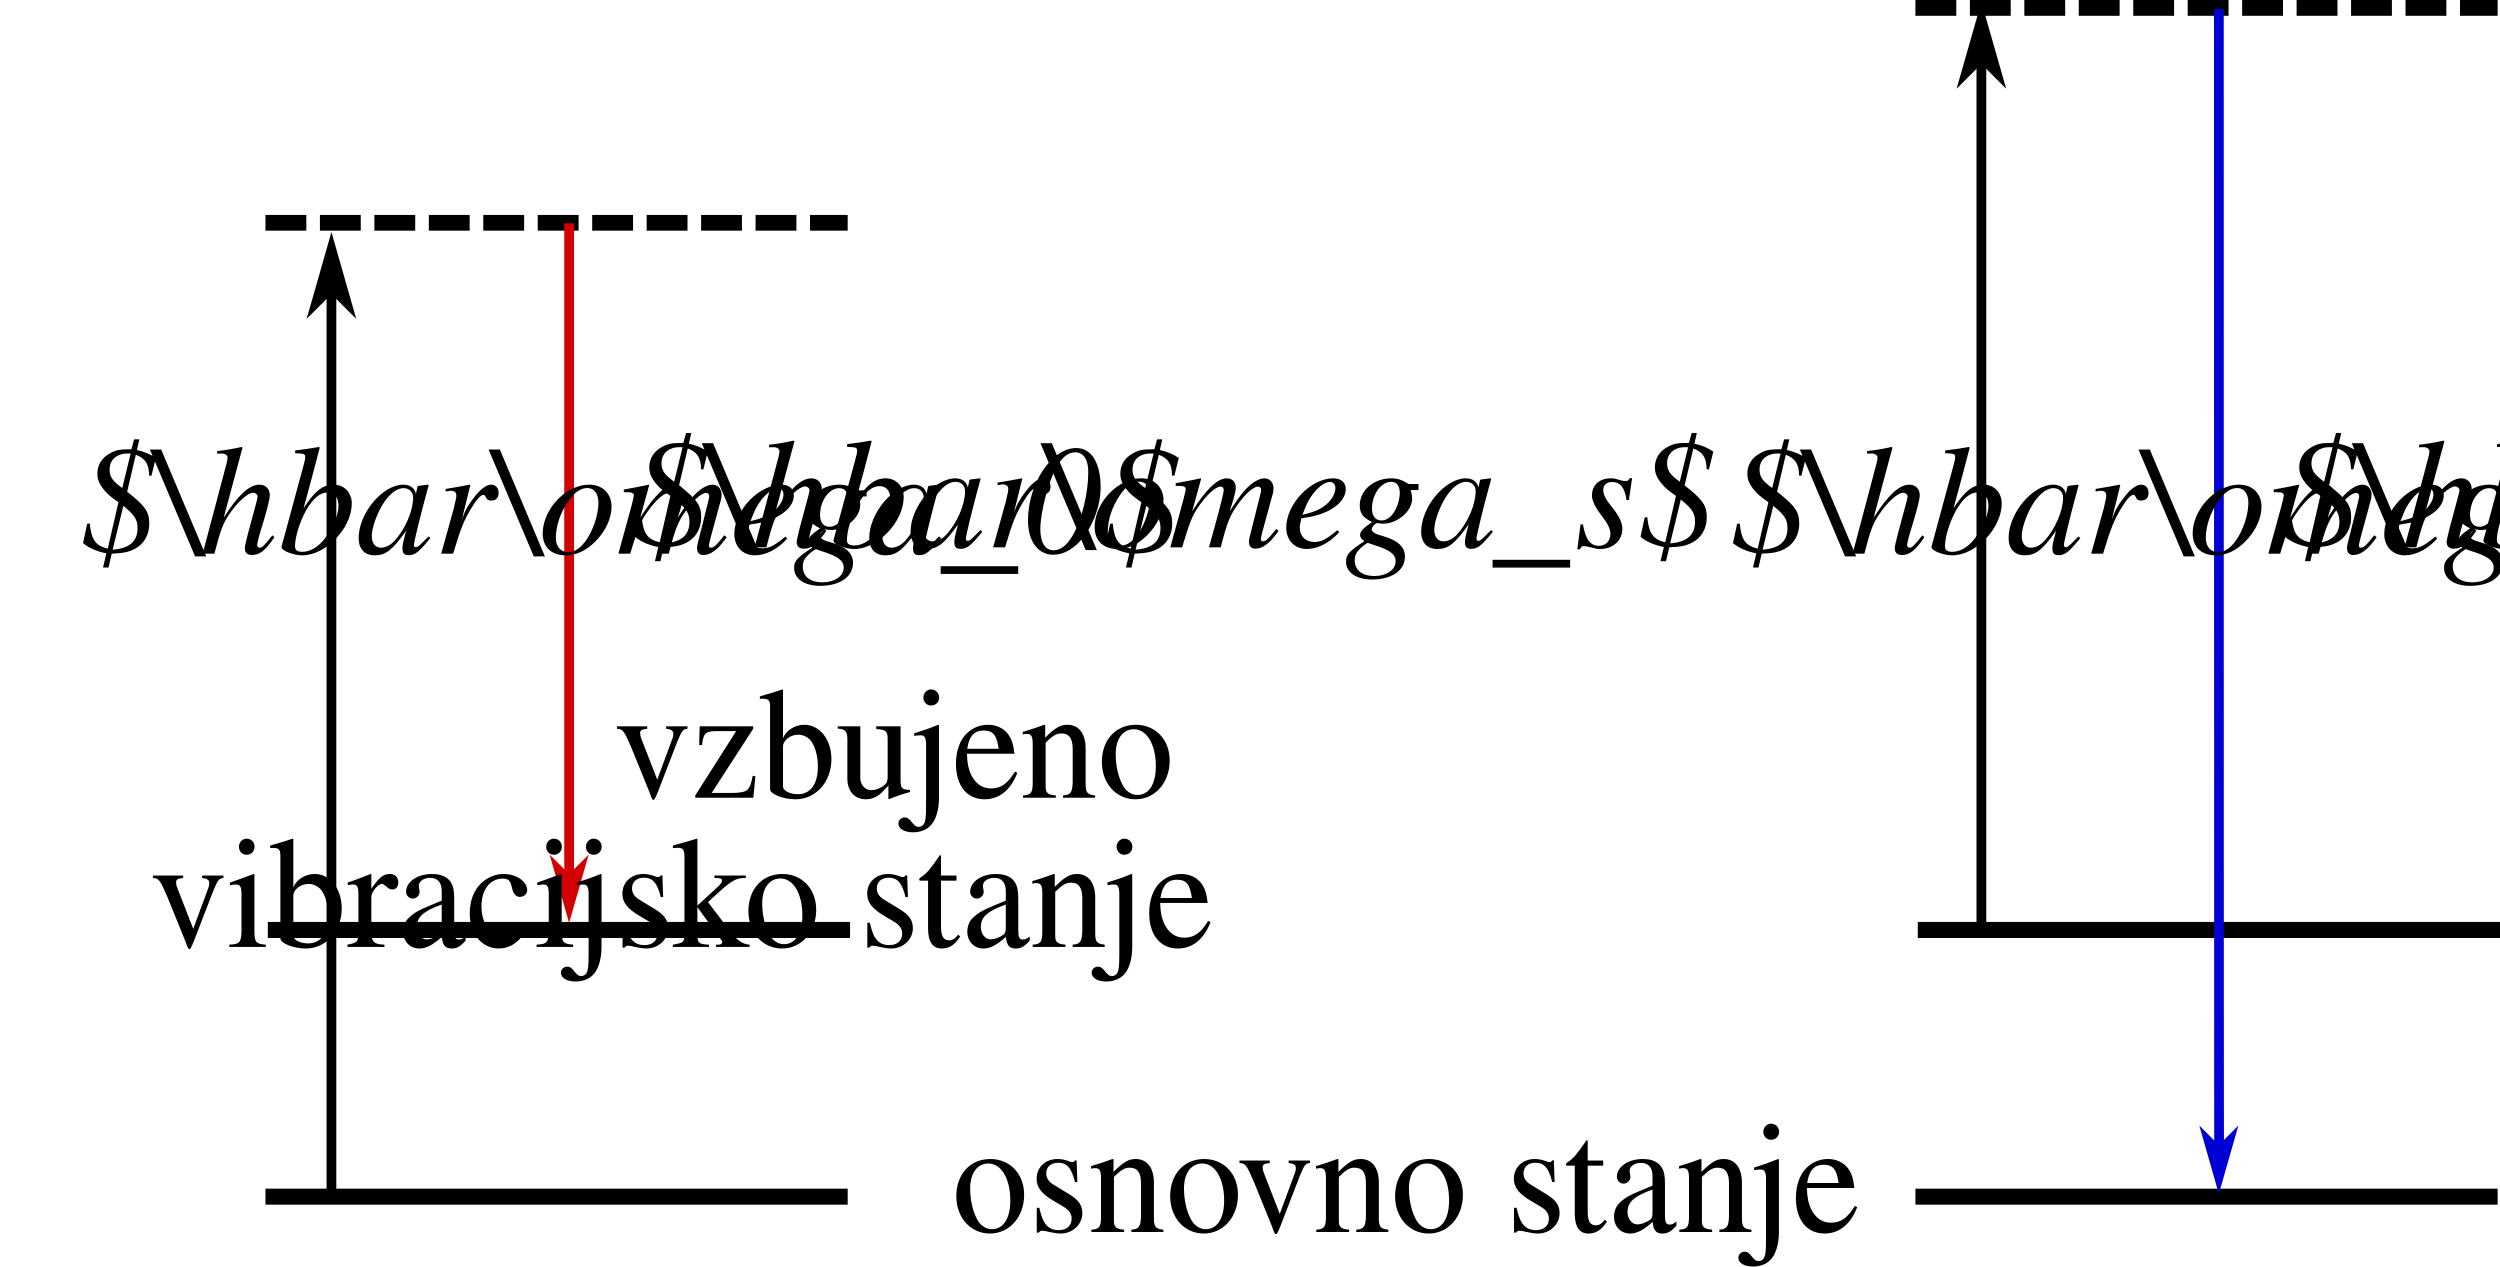
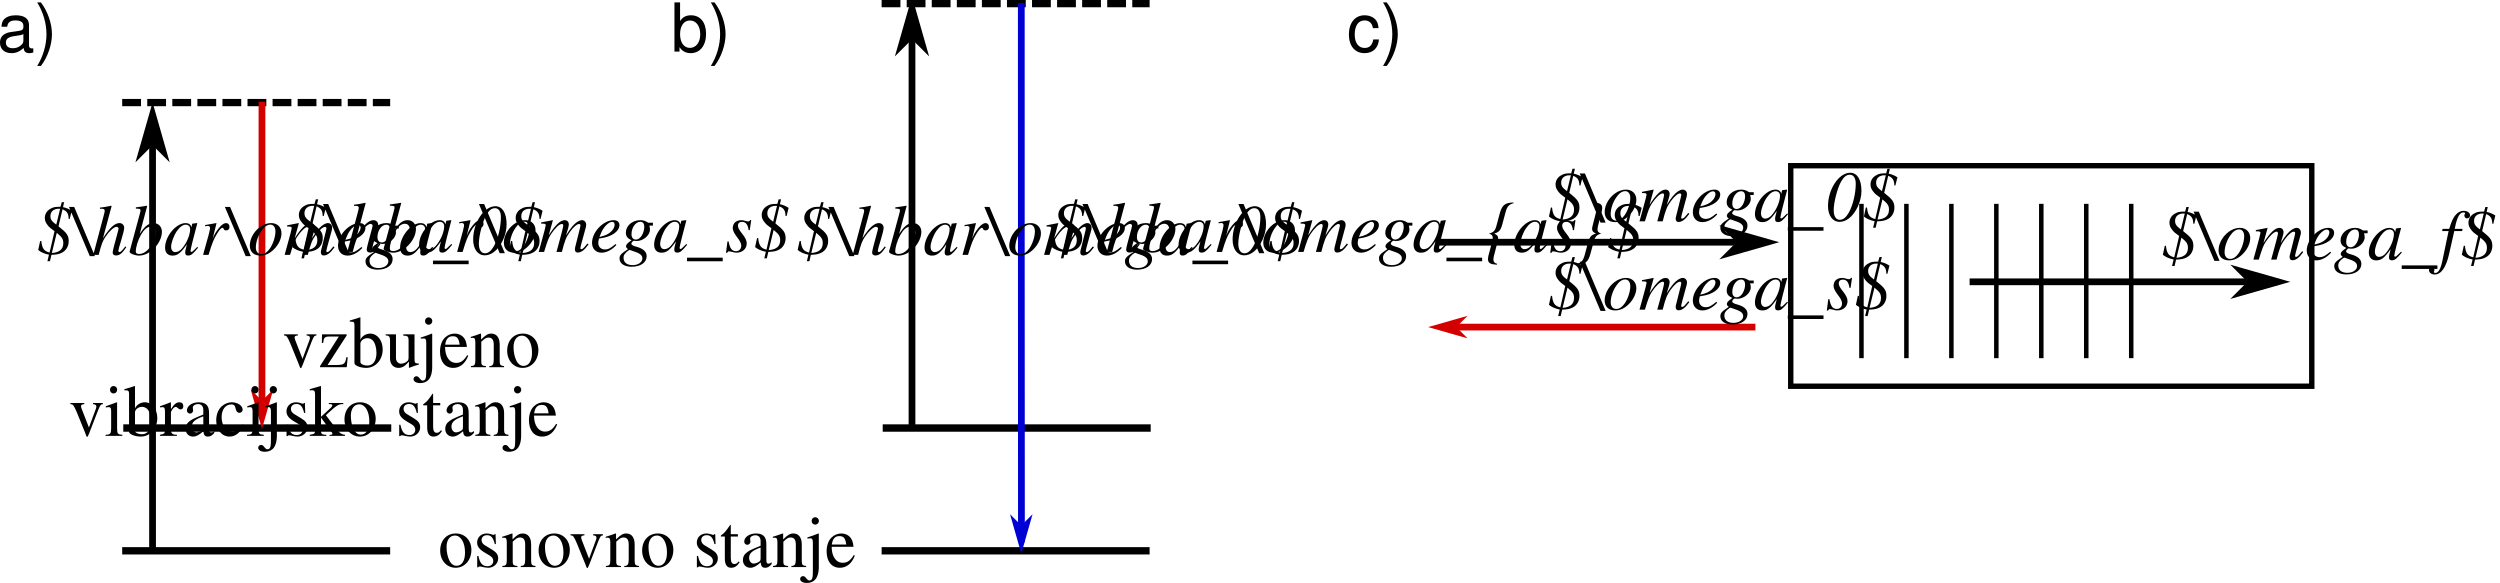
- <svg xmlns="http://www.w3.org/2000/svg" width="72.228mm" height="36.593mm" viewBox="0 0 255.925 129.66" id="svg4233" version="1.1">
+ <svg xmlns="http://www.w3.org/2000/svg" width="156.921mm" height="36.593mm" viewBox="0 0 556.019 129.66" id="svg4233" version="1.1">
  <defs id="defs4235">
    <marker orient="auto" refY="0" refX="0" id="Arrow1Send" style="overflow:visible">
      <path id="path6160" d="M 0,0 5,-5 -12.5,0 5,5 0,0 Z" style="fill:#d40000;fill-opacity:1;fill-rule:evenodd;stroke:#d40000;stroke-width:1pt;stroke-opacity:1" transform="matrix(-0.2,0,0,-0.2,-1.2,0)" />
    </marker>
    <marker orient="auto" refY="0" refX="0" id="Arrow1Mend-76-9" style="overflow:visible">
      <path id="path4578-4-5" d="M 0,0 5,-5 -12.5,0 5,5 0,0 Z" style="fill-rule:evenodd;stroke:#000000;stroke-width:1pt" transform="matrix(-0.4,0,0,-0.4,-4,0)" />
    </marker>
    <clipPath id="cp6-9-9-9-0">
-       <polygon id="polygon192-2-1-7-3" points="434,100 434,13 74,13 74,100 " />
+       <polygon id="polygon192-2-1-7-3" points="74,13 74,100 434,100 434,13 " />
    </clipPath>
    <clipPath id="cp6-7-2-4">
-       <polygon points="434,13 74,13 74,100 434,100 " id="polygon192-3-7-8" />
+       <polygon points="74,100 434,100 434,13 74,13 " id="polygon192-3-7-8" />
    </clipPath>
    <marker orient="auto" refY="0" refX="0" id="marker4049" style="overflow:visible">
      <path id="path4051" d="M 0,0 5,-5 -12.5,0 5,5 0,0 Z" style="fill-rule:evenodd;stroke:#000000;stroke-width:1pt" transform="matrix(-0.4,0,0,-0.4,-4,0)" />
    </marker>
    <clipPath id="cp6-9-9-9">
-       <polygon id="polygon192-2-1-7" points="74,13 74,100 434,100 434,13 " />
+       <polygon id="polygon192-2-1-7" points="434,100 434,13 74,13 74,100 " />
    </clipPath>
    <clipPath id="cp6-7-2">
-       <polygon points="74,100 434,100 434,13 74,13 " id="polygon192-3-7" />
+       <polygon points="434,13 74,13 74,100 434,100 " id="polygon192-3-7" />
    </clipPath>
    <marker orient="auto" refY="0" refX="0" id="marker4058" style="overflow:visible">
      <path id="path4060" d="M 0,0 5,-5 -12.5,0 5,5 0,0 Z" style="fill-rule:evenodd;stroke:#000000;stroke-width:1pt" transform="matrix(-0.4,0,0,-0.4,-4,0)" />
    </marker>
    <clipPath id="cp6-9-9">
-       <polygon id="polygon192-2-1" points="434,100 434,13 74,13 74,100 " />
+       <polygon id="polygon192-2-1" points="74,13 74,100 434,100 434,13 " />
    </clipPath>
    <clipPath id="cp6-7">
-       <polygon points="434,13 74,13 74,100 434,100 " id="polygon192-3" />
+       <polygon points="74,100 434,100 434,13 74,13 " id="polygon192-3" />
    </clipPath>
    <marker orient="auto" refY="0" refX="0" id="Arrow1Mstart-17-6" style="overflow:visible">
      <path id="path4575-70-8" d="M 0,0 5,-5 -12.5,0 5,5 0,0 Z" style="fill-rule:evenodd;stroke:#000000;stroke-width:1pt" transform="matrix(0.4,0,0,0.4,4,0)" />
    </marker>
    <marker orient="auto" refY="0" refX="0" id="marker4069" style="overflow:visible">
      <path id="path4071" d="M 0,0 5,-5 -12.5,0 5,5 0,0 Z" style="fill-rule:evenodd;stroke:#000000;stroke-width:1pt" transform="matrix(-0.4,0,0,-0.4,-4,0)" />
    </marker>
    <clipPath id="cp6-9">
-       <polygon id="polygon192-2" points="74,13 74,100 434,100 434,13 " />
+       <polygon id="polygon192-2" points="434,100 434,13 74,13 74,100 " />
    </clipPath>
    <clipPath id="cp6">
-       <polygon id="polygon192" points="74,100 434,100 434,13 74,13 " />
+       <polygon id="polygon192" points="434,13 74,13 74,100 434,100 " />
    </clipPath>
    <marker orient="auto" refY="0" refX="0" id="Arrow1Send-5" style="overflow:visible">
      <path id="path6160-3" d="M 0,0 5,-5 -12.5,0 5,5 0,0 Z" style="fill:#d40000;fill-opacity:1;fill-rule:evenodd;stroke:#d40000;stroke-width:1pt;stroke-opacity:1" transform="matrix(-0.2,0,0,-0.2,-1.2,0)" />
    </marker>
    <marker orient="auto" refY="0" refX="0" id="Arrow1Send-5-1" style="overflow:visible">
      <path id="path6160-3-2" d="M 0,0 5,-5 -12.5,0 5,5 0,0 Z" style="fill:#d40000;fill-opacity:1;fill-rule:evenodd;stroke:#d40000;stroke-width:1pt;stroke-opacity:1" transform="matrix(-0.2,0,0,-0.2,-1.2,0)" />
    </marker>
    <marker orient="auto" refY="0" refX="0" id="Arrow1Send-5-1-0" style="overflow:visible">
      <path id="path6160-3-2-6" d="M 0,0 5,-5 -12.5,0 5,5 0,0 Z" style="fill:#d40000;fill-opacity:1;fill-rule:evenodd;stroke:#d40000;stroke-width:1pt;stroke-opacity:1" transform="matrix(-0.2,0,0,-0.2,-1.2,0)" />
    </marker>
    <marker orient="auto" refY="0" refX="0" id="Arrow1Send-5-1-0-9" style="overflow:visible">
      <path id="path6160-3-2-6-2" d="M 0,0 5,-5 -12.5,0 5,5 0,0 Z" style="fill:#d40000;fill-opacity:1;fill-rule:evenodd;stroke:#d40000;stroke-width:1pt;stroke-opacity:1" transform="matrix(-0.2,0,0,-0.2,-1.2,0)" />
    </marker>
    <marker orient="auto" refY="0" refX="0" id="Arrow1Send-5-9" style="overflow:visible">
      <path id="path6160-3-22" d="M 0,0 5,-5 -12.5,0 5,5 0,0 Z" style="fill:#d40000;fill-opacity:1;fill-rule:evenodd;stroke:#d40000;stroke-width:1pt;stroke-opacity:1" transform="matrix(-0.2,0,0,-0.2,-1.2,0)" />
    </marker>
    <marker orient="auto" refY="0" refX="0" id="Arrow1Send-5-9-3" style="overflow:visible">
      <path id="path6160-3-22-6" d="M 0,0 5,-5 -12.5,0 5,5 0,0 Z" style="fill:#d40000;fill-opacity:1;fill-rule:evenodd;stroke:#d40000;stroke-width:1pt;stroke-opacity:1" transform="matrix(-0.2,0,0,-0.2,-1.2,0)" />
    </marker>
    <marker orient="auto" refY="0" refX="0" id="Arrow1Send-5-9-3-5" style="overflow:visible">
      <path id="path6160-3-22-6-3" d="M 0,0 5,-5 -12.5,0 5,5 0,0 Z" style="fill:#d40000;fill-opacity:1;fill-rule:evenodd;stroke:#d40000;stroke-width:1pt;stroke-opacity:1" transform="matrix(-0.2,0,0,-0.2,-1.2,0)" />
    </marker>
    <clipPath id="cp6-9-3">
-       <polygon id="polygon192-2-6" points="434,100 434,13 74,13 74,100 " />
+       <polygon id="polygon192-2-6" points="74,13 74,100 434,100 434,13 " />
    </clipPath>
    <clipPath id="cp6-9-3-6">
-       <polygon id="polygon192-2-6-2" points="74,13 74,100 434,100 434,13 " />
+       <polygon id="polygon192-2-6-2" points="434,100 434,13 74,13 74,100 " />
    </clipPath>
    <marker orient="auto" refY="0" refX="0" id="Arrow1Mstart-17-6-0" style="overflow:visible">
      <path id="path4575-70-8-9" d="M 0,0 5,-5 -12.5,0 5,5 0,0 Z" style="fill-rule:evenodd;stroke:#000000;stroke-width:1pt" transform="matrix(0.4,0,0,0.4,4,0)" />
    </marker>
    <marker orient="auto" refY="0" refX="0" id="Arrow1Mstart-17-6-0-7" style="overflow:visible">
      <path id="path4575-70-8-9-9" d="M 0,0 5,-5 -12.5,0 5,5 0,0 Z" style="fill-rule:evenodd;stroke:#000000;stroke-width:1pt" transform="matrix(0.4,0,0,0.4,4,0)" />
    </marker>
    <clipPath id="cp6-9-3-0">
-       <polygon id="polygon192-2-6-23" points="74,13 74,100 434,100 434,13 " />
+       <polygon id="polygon192-2-6-23" points="434,100 434,13 74,13 74,100 " />
    </clipPath>
    <marker orient="auto" refY="0" refX="0" id="Arrow1Mstart-17-6-7" style="overflow:visible">
      <path id="path4575-70-8-5" d="M 0,0 5,-5 -12.5,0 5,5 0,0 Z" style="fill-rule:evenodd;stroke:#000000;stroke-width:1pt" transform="matrix(0.4,0,0,0.4,4,0)" />
    </marker>
    <clipPath id="cp6-9-2">
-       <polygon id="polygon192-2-2" points="434,100 434,13 74,13 74,100 " />
+       <polygon id="polygon192-2-2" points="74,13 74,100 434,100 434,13 " />
    </clipPath>
    <clipPath id="cp6-8">
-       <polygon id="polygon192-9" points="434,13 74,13 74,100 434,100 " />
-     </clipPath>
+       <polygon id="polygon192-9" points="74,100 434,100 434,13 74,13 " />
+     </clipPath>
+     <marker orient="auto" refY="0" refX="0" id="Arrow1Mstart-17-6-3" style="overflow:visible">
+       <path id="path4575-70-8-56" d="M 0,0 5,-5 -12.5,0 5,5 0,0 Z" style="fill-rule:evenodd;stroke:#000000;stroke-width:1pt" transform="matrix(0.4,0,0,0.4,4,0)" />
+     </marker>
+     <marker orient="auto" refY="0" refX="0" id="Arrow1Mstart-17-6-3-3" style="overflow:visible">
+       <path id="path4575-70-8-56-7" d="M 0,0 5,-5 -12.5,0 5,5 0,0 Z" style="fill-rule:evenodd;stroke:#000000;stroke-width:1pt" transform="matrix(0.4,0,0,0.4,4,0)" />
+     </marker>
  </defs>
  <g id="layer1" transform="translate(-102.1018,-29.4242)">
    <g style="fill:none;fill-opacity:1;stroke:#000000;stroke-width:7.845;stroke-miterlimit:4;stroke-dasharray:23.536, 7.845;stroke-dashoffset:0;stroke-opacity:1" id="g189" clip-path="url(#cp6)" transform="matrix(0.1776455,0,0,0.2057794,116.1134,40.66403)">
      <clipPath id="clipPath4079">
-         <polygon id="polygon4081" points="434,13 74,13 74,100 434,100 " />
+         <polygon id="polygon4081" points="434,100 434,13 74,13 74,100 " />
      </clipPath>
      <polyline style="fill:none;fill-opacity:1;stroke:#000000;stroke-width:7.845;stroke-miterlimit:4;stroke-dasharray:23.536, 7.845;stroke-dashoffset:0;stroke-opacity:1" id="polyline194" points="74.1,56.212 409.608,56.212 " />
    </g>
    <g style="stroke-width:7.728;stroke-miterlimit:4;stroke-dasharray:none" id="g189-5" clip-path="url(#cp6-9)" transform="matrix(0.1776455,0,0,-0.2120582,116.1135,163.8469)">
      <clipPath id="clipPath3907">
-         <polygon id="polygon3909" points="434,13 74,13 74,100 434,100 " />
+         <polygon id="polygon3909" points="434,100 434,13 74,13 74,100 " />
      </clipPath>
      <polyline style="fill:none;stroke:#000000;stroke-width:7.728;stroke-miterlimit:4;stroke-dasharray:none;stroke-opacity:1" id="polyline194-4" points="74.1,56.212 409.608,56.212 " />
    </g>
-     <path style="fill:none;stroke:#000000;stroke-width:1px;stroke-linecap:butt;stroke-linejoin:miter;stroke-opacity:1;marker-start:url(#Arrow1Mstart-17-6)" d="m 136.031,55.152 0,96.139" id="path4089" />
+     <path style="fill:none;stroke:#000000;stroke-width:1.5;stroke-linecap:butt;stroke-linejoin:miter;stroke-opacity:1;marker-start:url(#Arrow1Mstart-17-6);stroke-miterlimit:4;stroke-dasharray:none" d="m 136.031,55.152 0,96.139" id="path4089" />
    <g style="stroke-width:7.728;stroke-miterlimit:4;stroke-dasharray:none" id="g189-5-7" clip-path="url(#cp6-9-3)" transform="matrix(0.1776455,0,0,0.2120582,116.3559,112.7048)">
      <clipPath id="clipPath3907-5">
-         <polygon id="polygon3909-3" points="74,13 74,100 434,100 434,13 " />
+         <polygon id="polygon3909-3" points="434,13 74,13 74,100 434,100 " />
      </clipPath>
      <polyline style="fill:none;stroke:#000000;stroke-width:7.728;stroke-miterlimit:4;stroke-dasharray:none;stroke-opacity:1" id="polyline194-4-5" points="74.1,56.212 409.608,56.212 " />
    </g>
-     <g id="g4994" style="stroke:none;stroke-opacity:1;fill:#d40000;fill-opacity:1">
-       <path style="color:#000000;font-style:normal;font-variant:normal;font-weight:normal;font-stretch:normal;font-size:medium;line-height:normal;font-family:sans-serif;text-indent:0;text-align:start;text-decoration:none;text-decoration-line:none;text-decoration-style:solid;text-decoration-color:#000000;letter-spacing:normal;word-spacing:normal;text-transform:none;direction:ltr;block-progression:tb;writing-mode:lr-tb;baseline-shift:baseline;text-anchor:start;white-space:normal;clip-rule:nonzero;display:inline;overflow:visible;visibility:visible;opacity:1;isolation:auto;mix-blend-mode:normal;color-interpolation:sRGB;color-interpolation-filters:linearRGB;solid-color:#000000;solid-opacity:1;fill:#d40000;fill-opacity:1;fill-rule:nonzero;stroke:none;stroke-width:1px;stroke-linecap:butt;stroke-linejoin:miter;stroke-miterlimit:4;stroke-dasharray:none;stroke-dashoffset:0;stroke-opacity:1;color-rendering:auto;image-rendering:auto;shape-rendering:auto;text-rendering:auto;enable-background:accumulate" d="m 159.865,52.289 0,69.18 1,0 0,-69.18 -1,0 z" id="path4089-6" />
-       <path style="fill:#d40000;fill-opacity:1;fill-rule:evenodd;stroke:none;stroke-width:0.4pt;stroke-opacity:1" d="m 160.364,118.906 -2,-2 2,7 2,-7 -2,2 z" id="path5000" />
+     <g id="g4994" style="fill:#d40000;fill-opacity:1;stroke:#d40000;stroke-opacity:1;stroke-width:0.5;stroke-miterlimit:4;stroke-dasharray:none">
+       <path style="color:#000000;font-style:normal;font-variant:normal;font-weight:normal;font-stretch:normal;font-size:medium;line-height:normal;font-family:sans-serif;text-indent:0;text-align:start;text-decoration:none;text-decoration-line:none;text-decoration-style:solid;text-decoration-color:#000000;letter-spacing:normal;word-spacing:normal;text-transform:none;direction:ltr;block-progression:tb;writing-mode:lr-tb;baseline-shift:baseline;text-anchor:start;white-space:normal;clip-rule:nonzero;display:inline;overflow:visible;visibility:visible;opacity:1;isolation:auto;mix-blend-mode:normal;color-interpolation:sRGB;color-interpolation-filters:linearRGB;solid-color:#000000;solid-opacity:1;fill:#d40000;fill-opacity:1;fill-rule:nonzero;stroke:#d40000;stroke-width:0.5;stroke-linecap:butt;stroke-linejoin:miter;stroke-miterlimit:4;stroke-dasharray:none;stroke-dashoffset:0;stroke-opacity:1;color-rendering:auto;image-rendering:auto;shape-rendering:auto;text-rendering:auto;enable-background:accumulate" d="m 159.865,52.289 0,69.18 1,0 0,-69.18 -1,0 z" id="path4089-6" />
+       <path style="fill:#d40000;fill-opacity:1;fill-rule:evenodd;stroke:#d40000;stroke-width:0.5;stroke-opacity:1;stroke-miterlimit:4;stroke-dasharray:none" d="m 160.364,118.906 -2,-2 2,7 2,-7 -2,2 z" id="path5000" />
    </g>
    <g style="fill:none;fill-opacity:1;stroke:#000000;stroke-width:7.845;stroke-miterlimit:4;stroke-dasharray:23.536, 7.845;stroke-dashoffset:0;stroke-opacity:1" id="g189-7" clip-path="url(#cp6-8)" transform="matrix(0.1776455,0,0,0.2057794,285.0196,18.66402)">
      <clipPath id="clipPath4079-3">
-         <polygon id="polygon4081-6" points="434,100 434,13 74,13 74,100 " />
+         <polygon id="polygon4081-6" points="74,100 434,100 434,13 74,13 " />
      </clipPath>
      <polyline style="fill:none;fill-opacity:1;stroke:#000000;stroke-width:7.845;stroke-miterlimit:4;stroke-dasharray:23.536, 7.845;stroke-dashoffset:0;stroke-opacity:1" id="polyline194-1" points="74.1,56.212 409.608,56.212 " />
    </g>
    <g style="stroke-width:7.728;stroke-miterlimit:4;stroke-dasharray:none" id="g189-5-2" clip-path="url(#cp6-9-2)" transform="matrix(0.1776455,0,0,-0.2120582,285.0196,163.8469)">
      <clipPath id="clipPath3907-9">
-         <polygon id="polygon3909-31" points="434,13 74,13 74,100 434,100 " />
+         <polygon id="polygon3909-31" points="434,100 434,13 74,13 74,100 " />
      </clipPath>
      <polyline style="fill:none;stroke:#000000;stroke-width:7.728;stroke-miterlimit:4;stroke-dasharray:none;stroke-opacity:1" id="polyline194-4-9" points="74.1,56.212 409.608,56.212 " />
    </g>
-     <path style="fill:none;stroke:#000000;stroke-width:1px;stroke-linecap:butt;stroke-linejoin:miter;stroke-opacity:1;marker-start:url(#Arrow1Mstart-17-6)" d="m 304.937,31.593 0,92.351" id="path4089-4" />
+     <path style="fill:none;stroke:#000000;stroke-width:1.5;stroke-linecap:butt;stroke-linejoin:miter;stroke-opacity:1;marker-start:url(#Arrow1Mstart-17-6);stroke-miterlimit:4;stroke-dasharray:none" d="m 304.937,31.593 0,92.351" id="path4089-4" />
    <g style="stroke-width:7.728;stroke-miterlimit:4;stroke-dasharray:none" id="g189-5-7-5" clip-path="url(#cp6-9-3-0)" transform="matrix(0.1776455,0,0,0.2120582,285.262,112.7048)">
      <clipPath id="clipPath3907-5-0">
-         <polygon id="polygon3909-3-3" points="74,13 74,100 434,100 434,13 " />
+         <polygon id="polygon3909-3-3" points="434,13 74,13 74,100 434,100 " />
      </clipPath>
      <polyline style="fill:none;stroke:#000000;stroke-width:7.728;stroke-miterlimit:4;stroke-dasharray:none;stroke-opacity:1" id="polyline194-4-5-6" points="74.1,56.212 409.608,56.212 " />
    </g>
-     <g id="g5002" style="fill:#0000d4;fill-opacity:1;stroke:none">
-       <path style="color:#000000;font-style:normal;font-variant:normal;font-weight:normal;font-stretch:normal;font-size:medium;line-height:normal;font-family:sans-serif;text-indent:0;text-align:start;text-decoration:none;text-decoration-line:none;text-decoration-style:solid;text-decoration-color:#000000;letter-spacing:normal;word-spacing:normal;text-transform:none;direction:ltr;block-progression:tb;writing-mode:lr-tb;baseline-shift:baseline;text-anchor:start;white-space:normal;clip-rule:nonzero;display:inline;overflow:visible;visibility:visible;opacity:1;isolation:auto;mix-blend-mode:normal;color-interpolation:sRGB;color-interpolation-filters:linearRGB;solid-color:#000000;solid-opacity:1;fill:#0000d4;fill-opacity:1;fill-rule:nonzero;stroke:none;stroke-width:1px;stroke-linecap:butt;stroke-linejoin:miter;stroke-miterlimit:4;stroke-dasharray:none;stroke-dashoffset:0;stroke-opacity:1;color-rendering:auto;image-rendering:auto;shape-rendering:auto;text-rendering:auto;enable-background:accumulate" d="m 328.746,30.361 0.023,119.409 1,0 c -0.023,-0.462 -0.023,-119.409 -0.023,-119.409 z" id="path4089-6-1" />
-       <path style="fill:#0000d4;fill-opacity:1;fill-rule:evenodd;stroke:none;stroke-width:0.4pt" d="m 329.245,146.647 -2,-2 2,7 2,-7 -2,2 z" id="path5008" />
+     <g id="g5002" style="fill:#0000d4;fill-opacity:1;stroke:#0000d4;stroke-opacity:1;stroke-width:0.5;stroke-miterlimit:4;stroke-dasharray:none">
+       <path style="color:#000000;font-style:normal;font-variant:normal;font-weight:normal;font-stretch:normal;font-size:medium;line-height:normal;font-family:sans-serif;text-indent:0;text-align:start;text-decoration:none;text-decoration-line:none;text-decoration-style:solid;text-decoration-color:#000000;letter-spacing:normal;word-spacing:normal;text-transform:none;direction:ltr;block-progression:tb;writing-mode:lr-tb;baseline-shift:baseline;text-anchor:start;white-space:normal;clip-rule:nonzero;display:inline;overflow:visible;visibility:visible;opacity:1;isolation:auto;mix-blend-mode:normal;color-interpolation:sRGB;color-interpolation-filters:linearRGB;solid-color:#000000;solid-opacity:1;fill:#0000d4;fill-opacity:1;fill-rule:nonzero;stroke:#0000d4;stroke-width:0.5;stroke-linecap:butt;stroke-linejoin:miter;stroke-miterlimit:4;stroke-dasharray:none;stroke-dashoffset:0;stroke-opacity:1;color-rendering:auto;image-rendering:auto;shape-rendering:auto;text-rendering:auto;enable-background:accumulate" d="m 328.746,30.361 0.023,119.409 1,0 c -0.023,-0.462 -0.023,-119.409 -0.023,-119.409 z" id="path4089-6-1" />
+       <path style="fill:#0000d4;fill-opacity:1;fill-rule:evenodd;stroke:#0000d4;stroke-width:0.5;stroke-opacity:1;stroke-miterlimit:4;stroke-dasharray:none" d="m 329.245,146.647 -2,-2 2,7 2,-7 -2,2 z" id="path5008" />
    </g>
    <text xml:space="preserve" style="font-style:normal;font-variant:normal;font-weight:normal;font-stretch:normal;font-size:32.017px;line-height:125%;font-family:msbm10;-inkscape-font-specification:msbm10;letter-spacing:0px;word-spacing:0px;fill:#000000;fill-opacity:1;stroke:none" x="202.568" y="153.219" id="text5306-8-6-2-2-96-7-9" transform="scale(0.9850577,1.015169)">
      <tspan id="tspan5308-5-5-9-2-0-3-0" x="202.568" y="153.219" style="font-style:normal;font-variant:normal;font-weight:normal;font-stretch:normal;font-size:16px;font-family:'Nimbus Roman No9 L';-inkscape-font-specification:'Nimbus Roman No9 L'">osnovno stanje</tspan>
    </text>
    <text xml:space="preserve" style="font-style:normal;font-variant:normal;font-weight:normal;font-stretch:normal;font-size:32.017px;line-height:125%;font-family:msbm10;-inkscape-font-specification:msbm10;letter-spacing:0px;word-spacing:0px;fill:#000000;fill-opacity:1;stroke:none" x="217.392" y="109.432" id="text5306-8-6-2-2-96-7-9-0" transform="scale(0.9850577,1.015169)">
      <tspan x="217.392" y="109.432" style="font-style:normal;font-variant:normal;font-weight:normal;font-stretch:normal;font-size:16px;font-family:'Nimbus Roman No9 L';-inkscape-font-specification:'Nimbus Roman No9 L';text-align:center;text-anchor:middle" id="tspan4635">vzbujeno</tspan>
    </text>
    <text xml:space="preserve" style="font-style:normal;font-variant:normal;font-weight:normal;font-stretch:normal;font-size:22px;line-height:125%;font-family:'Nimbus Sans L';-inkscape-font-specification:Sans;letter-spacing:0px;word-spacing:0px;fill:#000000;fill-opacity:1;stroke:none" x="106.102" y="86.1" id="text4477">
      <tspan id="tspan4479" x="106.102" y="86.1" style="font-style:italic;font-variant:normal;font-weight:normal;font-stretch:normal;font-size:16px;font-family:'Nimbus Roman No9 L';-inkscape-font-specification:'Nimbus Roman No9 L Italic'"> $\hbar\omega_0$<tspan id="tspan3190" style="font-size:65%;baseline-shift:sub" />
      </tspan>
    </text>
    <text xml:space="preserve" style="font-style:normal;font-variant:normal;font-weight:normal;font-stretch:normal;font-size:22px;line-height:125%;font-family:'Nimbus Sans L';-inkscape-font-specification:Sans;letter-spacing:0px;word-spacing:0px;fill:#000000;fill-opacity:1;stroke:none" x="162.603" y="85.456" id="text4477-2">
      <tspan id="tspan4479-61" x="162.603" y="85.456" style="font-style:italic;font-variant:normal;font-weight:normal;font-stretch:normal;font-size:16px;font-family:'Nimbus Roman No9 L';-inkscape-font-specification:'Nimbus Roman No9 L Italic'"> $\hbar\omega_s$</tspan>
    </text>
    <text xml:space="preserve" style="font-style:normal;font-variant:normal;font-weight:normal;font-stretch:normal;font-size:22px;line-height:125%;font-family:'Nimbus Sans L';-inkscape-font-specification:Sans;letter-spacing:0px;word-spacing:0px;fill:#000000;fill-opacity:1;stroke:none" x="275.008" y="86.1" id="text4477-7">
      <tspan id="tspan4479-8" x="275.008" y="86.1" style="font-style:italic;font-variant:normal;font-weight:normal;font-stretch:normal;font-size:16px;font-family:'Nimbus Roman No9 L';-inkscape-font-specification:'Nimbus Roman No9 L Italic'"> $\hbar\omega_0$<tspan id="tspan3190-4" style="font-size:65%;baseline-shift:sub" />
      </tspan>
    </text>
    <text xml:space="preserve" style="font-style:normal;font-variant:normal;font-weight:normal;font-stretch:normal;font-size:22px;line-height:125%;font-family:'Nimbus Sans L';-inkscape-font-specification:Sans;letter-spacing:0px;word-spacing:0px;fill:#000000;fill-opacity:1;stroke:none" x="331.509" y="85.456" id="text4477-2-0">
      <tspan id="tspan4479-61-6" x="331.509" y="85.456" style="font-style:italic;font-variant:normal;font-weight:normal;font-stretch:normal;font-size:16px;font-family:'Nimbus Roman No9 L';-inkscape-font-specification:'Nimbus Roman No9 L Italic'"> $\hbar\omega_{as}$</tspan>
    </text>
    <text xml:space="preserve" style="font-style:normal;font-variant:normal;font-weight:normal;font-stretch:normal;font-size:32.017px;line-height:125%;font-family:msbm10;-inkscape-font-specification:msbm10;letter-spacing:0px;word-spacing:0px;fill:#000000;fill-opacity:1;stroke:none" x="195.319" y="124.48" id="text5306-8-6-2-2-96-7-9-0-3" transform="scale(0.9850577,1.015169)">
      <tspan x="195.319" y="124.48" style="font-style:normal;font-variant:normal;font-weight:normal;font-stretch:normal;font-size:16px;font-family:'Nimbus Roman No9 L';-inkscape-font-specification:'Nimbus Roman No9 L';text-align:center;text-anchor:middle" id="tspan4635-2">vibracijsko stanje</tspan>
    </text>
+     <text xml:space="preserve" style="font-style:normal;font-variant:normal;font-weight:normal;font-stretch:normal;font-size:37.5px;line-height:125%;font-family:'Nimbus Sans L';-inkscape-font-specification:Sans;letter-spacing:0px;word-spacing:0px;fill:#000000;fill-opacity:1;stroke:none;stroke-width:1px;stroke-linecap:butt;stroke-linejoin:miter;stroke-opacity:1" x="101.472" y="40.904" id="text4342">
+       <tspan id="tspan4344" x="101.472" y="40.904" style="font-size:15px">a)</tspan>
+     </text>
+     <text xml:space="preserve" style="font-style:normal;font-variant:normal;font-weight:normal;font-stretch:normal;font-size:37.5px;line-height:125%;font-family:'Nimbus Sans L';-inkscape-font-specification:Sans;letter-spacing:0px;word-spacing:0px;fill:#000000;fill-opacity:1;stroke:none;stroke-width:1px;stroke-linecap:butt;stroke-linejoin:miter;stroke-opacity:1" x="251.292" y="40.904" id="text4342-3">
+       <tspan id="tspan4344-6" x="251.292" y="40.904" style="font-size:15px">b)</tspan>
+     </text>
+     <text xml:space="preserve" style="font-style:normal;font-variant:normal;font-weight:normal;font-stretch:normal;font-size:37.5px;line-height:125%;font-family:'Nimbus Sans L';-inkscape-font-specification:Sans;letter-spacing:0px;word-spacing:0px;fill:#000000;fill-opacity:1;stroke:none;stroke-width:1px;stroke-linecap:butt;stroke-linejoin:miter;stroke-opacity:1" x="401.637" y="40.904" id="text4342-3-7">
+       <tspan id="tspan4344-6-5" x="401.637" y="40.904" style="font-size:15px">c)</tspan>
+     </text>
+     <rect style="opacity:1;fill:none;fill-opacity:1;fill-rule:nonzero;stroke:#000000;stroke-width:1.2;stroke-linecap:butt;stroke-linejoin:miter;stroke-miterlimit:4;stroke-dasharray:none;stroke-dashoffset:0;stroke-opacity:1" id="rect4382" width="115.884" height="49.046" x="500.375" y="66.28" />
+     <path style="fill:none;stroke:#000000;stroke-width:1.5;stroke-linecap:butt;stroke-linejoin:miter;stroke-miterlimit:4;stroke-dasharray:none;stroke-opacity:1;marker-start:url(#Arrow1Mstart-17-6-3)" d="m 494.86,83.295 -72.795,0" id="path4089-9" />
+     <g transform="matrix(0,-1,-1,0,544.5542,262.535)" id="g4994-1" style="fill:#d40000;fill-opacity:1;stroke:#d40000;stroke-opacity:1;stroke-width:0.5;stroke-miterlimit:4;stroke-dasharray:none">
+       <path style="color:#000000;font-style:normal;font-variant:normal;font-weight:normal;font-stretch:normal;font-size:medium;line-height:normal;font-family:sans-serif;text-indent:0;text-align:start;text-decoration:none;text-decoration-line:none;text-decoration-style:solid;text-decoration-color:#000000;letter-spacing:normal;word-spacing:normal;text-transform:none;direction:ltr;block-progression:tb;writing-mode:lr-tb;baseline-shift:baseline;text-anchor:start;white-space:normal;clip-rule:nonzero;display:inline;overflow:visible;visibility:visible;opacity:1;isolation:auto;mix-blend-mode:normal;color-interpolation:sRGB;color-interpolation-filters:linearRGB;solid-color:#000000;solid-opacity:1;fill:#d40000;fill-opacity:1;fill-rule:nonzero;stroke:#d40000;stroke-width:0.5;stroke-linecap:butt;stroke-linejoin:miter;stroke-miterlimit:4;stroke-dasharray:none;stroke-dashoffset:0;stroke-opacity:1;color-rendering:auto;image-rendering:auto;shape-rendering:auto;text-rendering:auto;enable-background:accumulate" d="m 159.865,52.289 0,69.18 1,0 0,-69.18 -1,0 z" id="path4089-6-2" />
+       <path style="fill:#d40000;fill-opacity:1;fill-rule:evenodd;stroke:#d40000;stroke-width:0.5;stroke-opacity:1;stroke-miterlimit:4;stroke-dasharray:none" d="m 160.364,118.906 -2,-2 2,7 2,-7 -2,2 z" id="path5000-7" />
+     </g>
+     <text xml:space="preserve" style="font-style:normal;font-variant:normal;font-weight:normal;font-stretch:normal;font-size:22px;line-height:125%;font-family:'Nimbus Sans L';-inkscape-font-specification:Sans;letter-spacing:0px;word-spacing:0px;fill:#000000;fill-opacity:1;stroke:none" x="442.102" y="78.655" id="text4477-0">
+       <tspan id="tspan4479-9" x="442.102" y="78.655" style="font-style:italic;font-variant:normal;font-weight:normal;font-stretch:normal;font-size:16px;font-family:'Nimbus Roman No9 L';-inkscape-font-specification:'Nimbus Roman No9 L Italic'"> $\omega_0$</tspan>
+     </text>
+     <text xml:space="preserve" style="font-style:normal;font-variant:normal;font-weight:normal;font-stretch:normal;font-size:22px;line-height:125%;font-family:'Nimbus Sans L';-inkscape-font-specification:Sans;letter-spacing:0px;word-spacing:0px;fill:#000000;fill-opacity:1;stroke:none" x="442.102" y="98.293" id="text4477-2-6">
+       <tspan id="tspan4479-61-0" x="442.102" y="98.293" style="font-style:italic;font-variant:normal;font-weight:normal;font-stretch:normal;font-size:16px;font-family:'Nimbus Roman No9 L';-inkscape-font-specification:'Nimbus Roman No9 L Italic'"> $\omega_s$</tspan>
+     </text>
+     <path style="fill:none;fill-rule:evenodd;stroke:#000000;stroke-width:1px;stroke-linecap:butt;stroke-linejoin:miter;stroke-opacity:1" d="m 516.102,74.76 0,34.323" id="path4592" />
+     <path style="fill:none;fill-rule:evenodd;stroke:#000000;stroke-width:1px;stroke-linecap:butt;stroke-linejoin:miter;stroke-opacity:1" d="m 526.102,74.76 0,34.323" id="path4592-6" />
+     <path style="fill:none;fill-rule:evenodd;stroke:#000000;stroke-width:1px;stroke-linecap:butt;stroke-linejoin:miter;stroke-opacity:1" d="m 536.102,74.76 0,34.323" id="path4592-6-2" />
+     <path style="fill:none;fill-rule:evenodd;stroke:#000000;stroke-width:1px;stroke-linecap:butt;stroke-linejoin:miter;stroke-opacity:1" d="m 546.102,74.76 0,34.323" id="path4592-6-2-6" />
+     <g id="g4711">
+       <path id="path4592-6-2-6-1" d="m 556.102,74.76 0,34.323" style="fill:none;fill-rule:evenodd;stroke:#000000;stroke-width:1px;stroke-linecap:butt;stroke-linejoin:miter;stroke-opacity:1" />
+       <path id="path4592-6-2-6-1-8" d="m 566.102,74.76 0,34.323" style="fill:none;fill-rule:evenodd;stroke:#000000;stroke-width:1px;stroke-linecap:butt;stroke-linejoin:miter;stroke-opacity:1" />
+       <path id="path4592-6-2-6-1-8-7" d="m 576.102,74.76 0,34.323" style="fill:none;fill-rule:evenodd;stroke:#000000;stroke-width:1px;stroke-linecap:butt;stroke-linejoin:miter;stroke-opacity:1" />
+     </g>
+     <path style="fill:none;stroke:#000000;stroke-width:1.5;stroke-linecap:butt;stroke-linejoin:miter;stroke-miterlimit:4;stroke-dasharray:none;stroke-opacity:1;marker-start:url(#Arrow1Mstart-17-6-3-3)" d="m 608.518,92.102 -68.359,0" id="path4089-9-9" />
+     <text xml:space="preserve" style="font-style:normal;font-variant:normal;font-weight:normal;font-stretch:normal;font-size:22px;line-height:125%;font-family:'Nimbus Sans L';-inkscape-font-specification:Sans;letter-spacing:0px;word-spacing:0px;fill:#000000;fill-opacity:1;stroke:none" x="578.638" y="87.162" id="text4477-2-6-2">
+       <tspan id="tspan4479-61-0-2" x="578.638" y="87.162" style="font-style:italic;font-variant:normal;font-weight:normal;font-stretch:normal;font-size:16px;font-family:'Nimbus Roman No9 L';-inkscape-font-specification:'Nimbus Roman No9 L Italic'"> $\omega_f$</tspan>
+     </text>
+     <text xml:space="preserve" style="font-style:normal;font-variant:normal;font-weight:normal;font-stretch:normal;font-size:37.5px;line-height:125%;font-family:'Nimbus Sans L';-inkscape-font-specification:Sans;letter-spacing:0px;word-spacing:0px;fill:#000000;fill-opacity:1;stroke:none;stroke-width:1px;stroke-linecap:butt;stroke-linejoin:miter;stroke-opacity:1" x="601.237" y="138.683" id="text4926">
+       <tspan id="tspan4928" x="601.237" y="138.683" />
+     </text>
  </g>
</svg>
